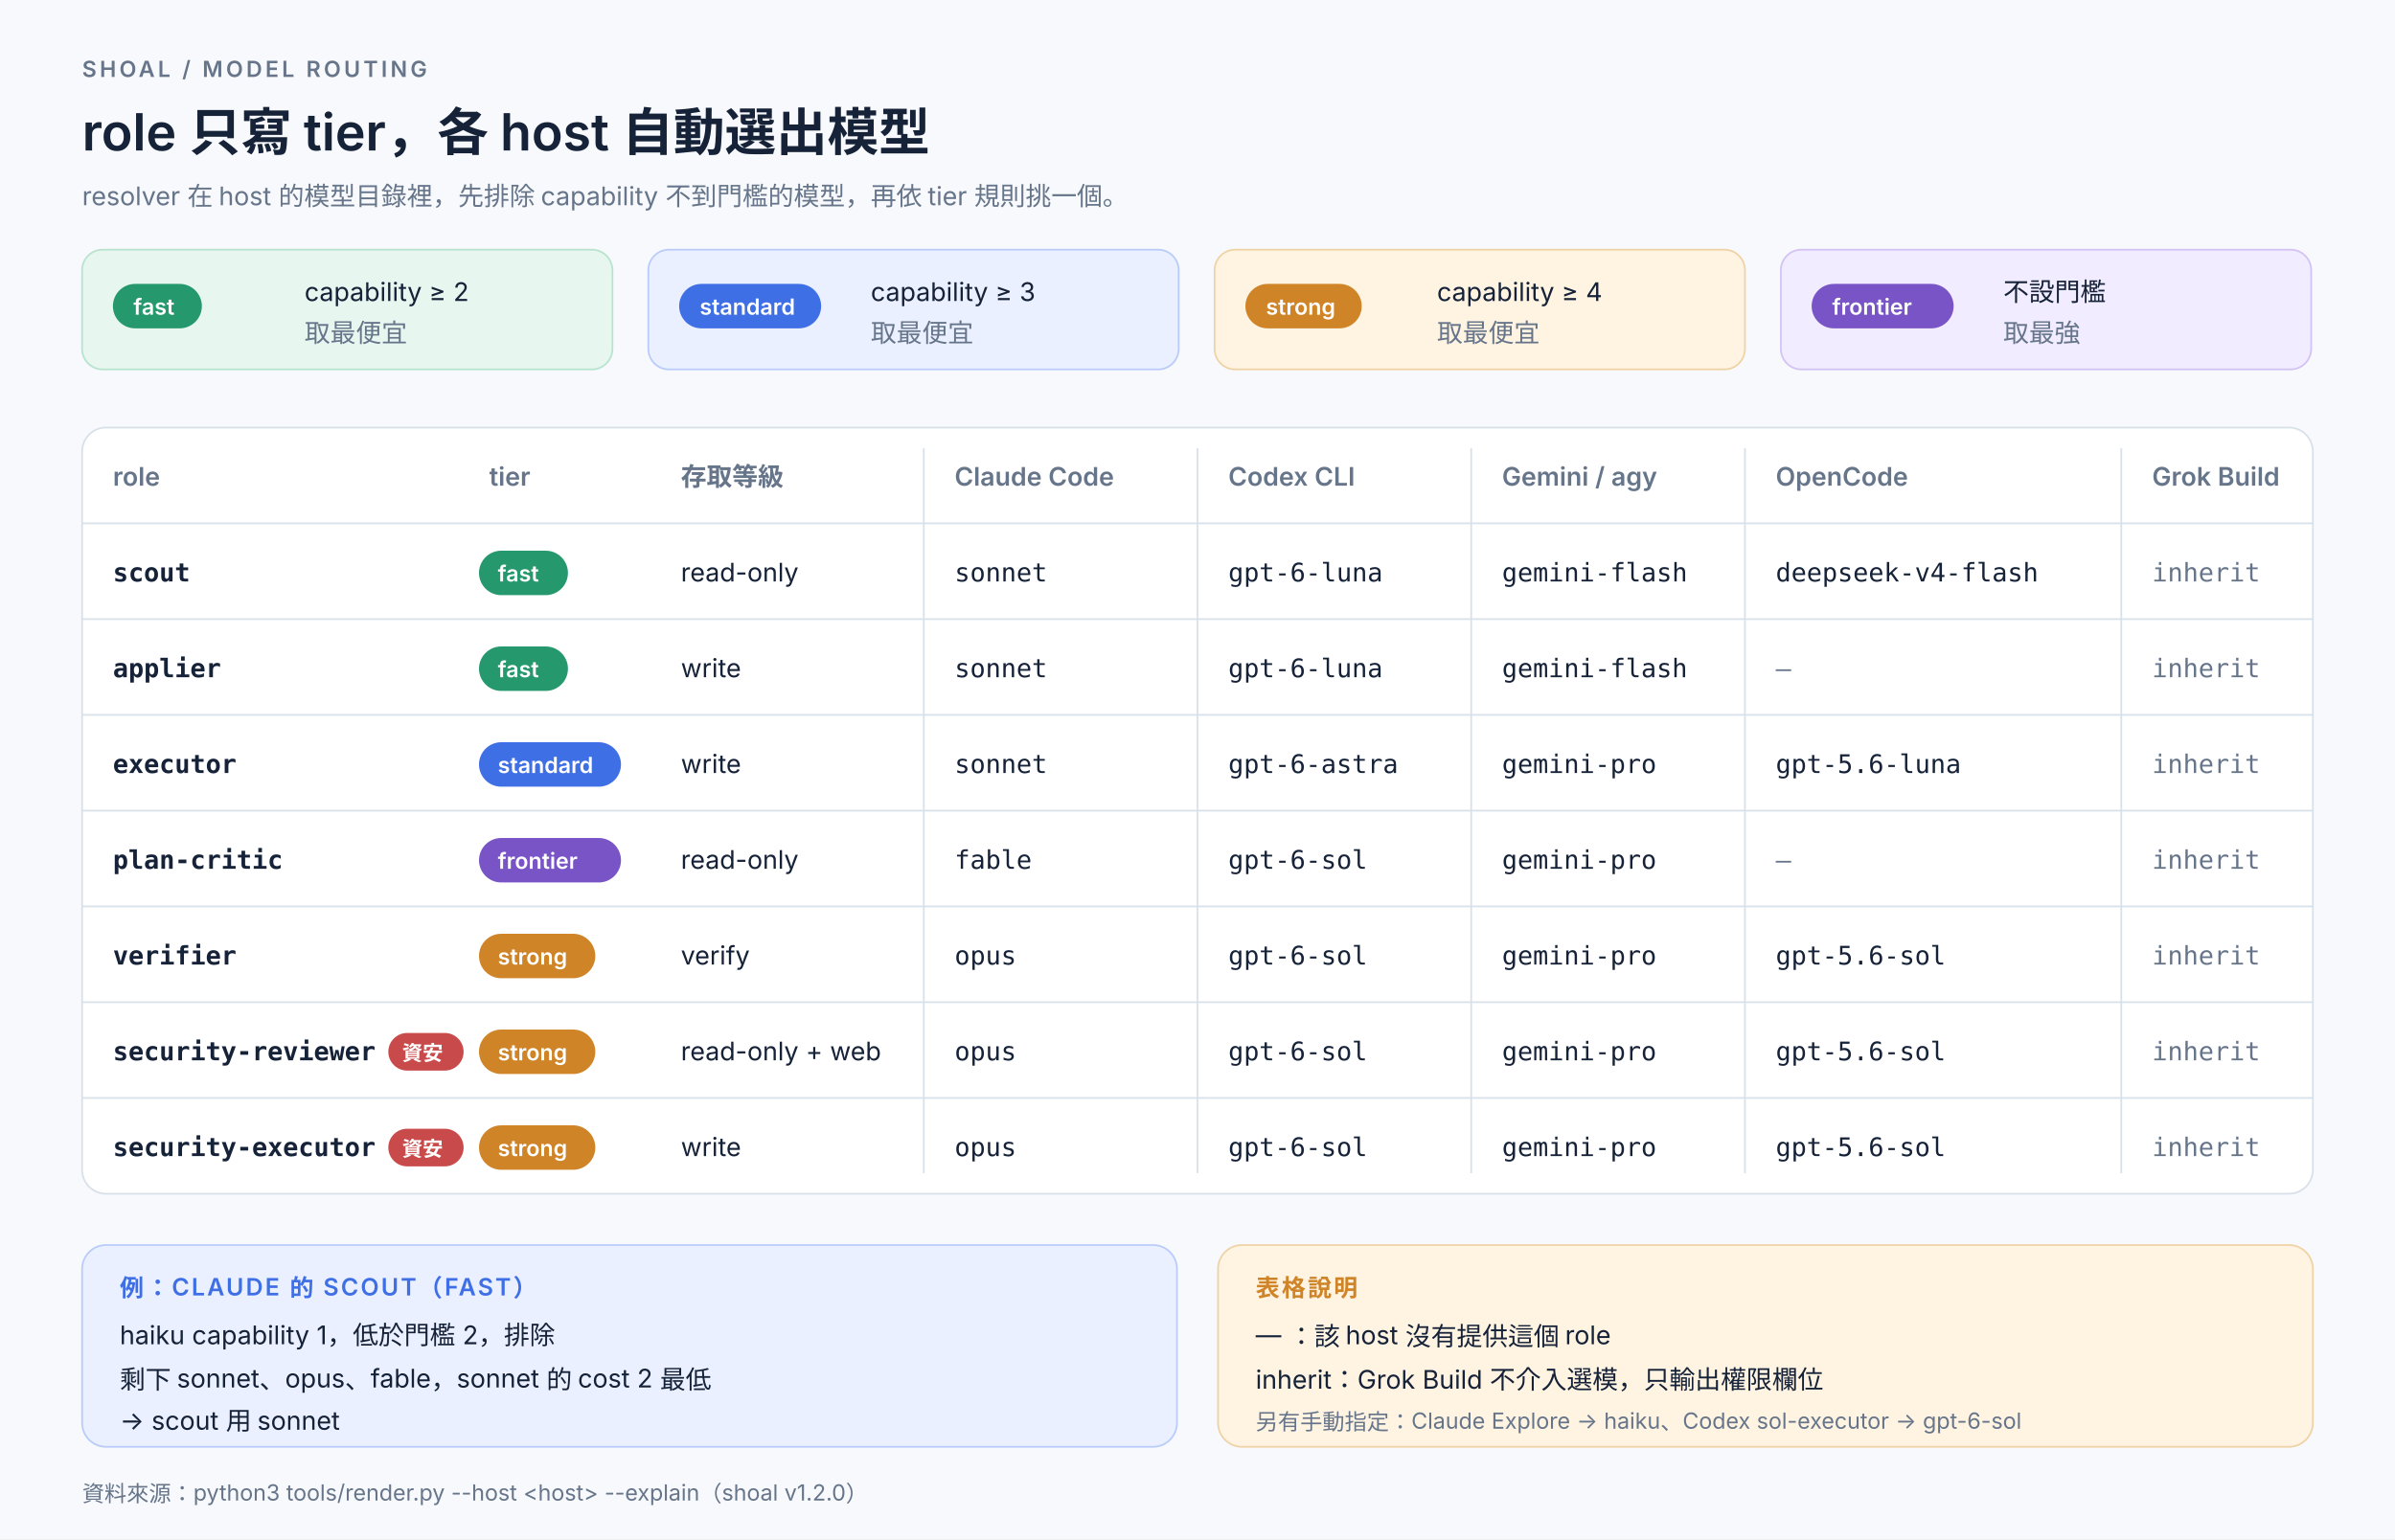
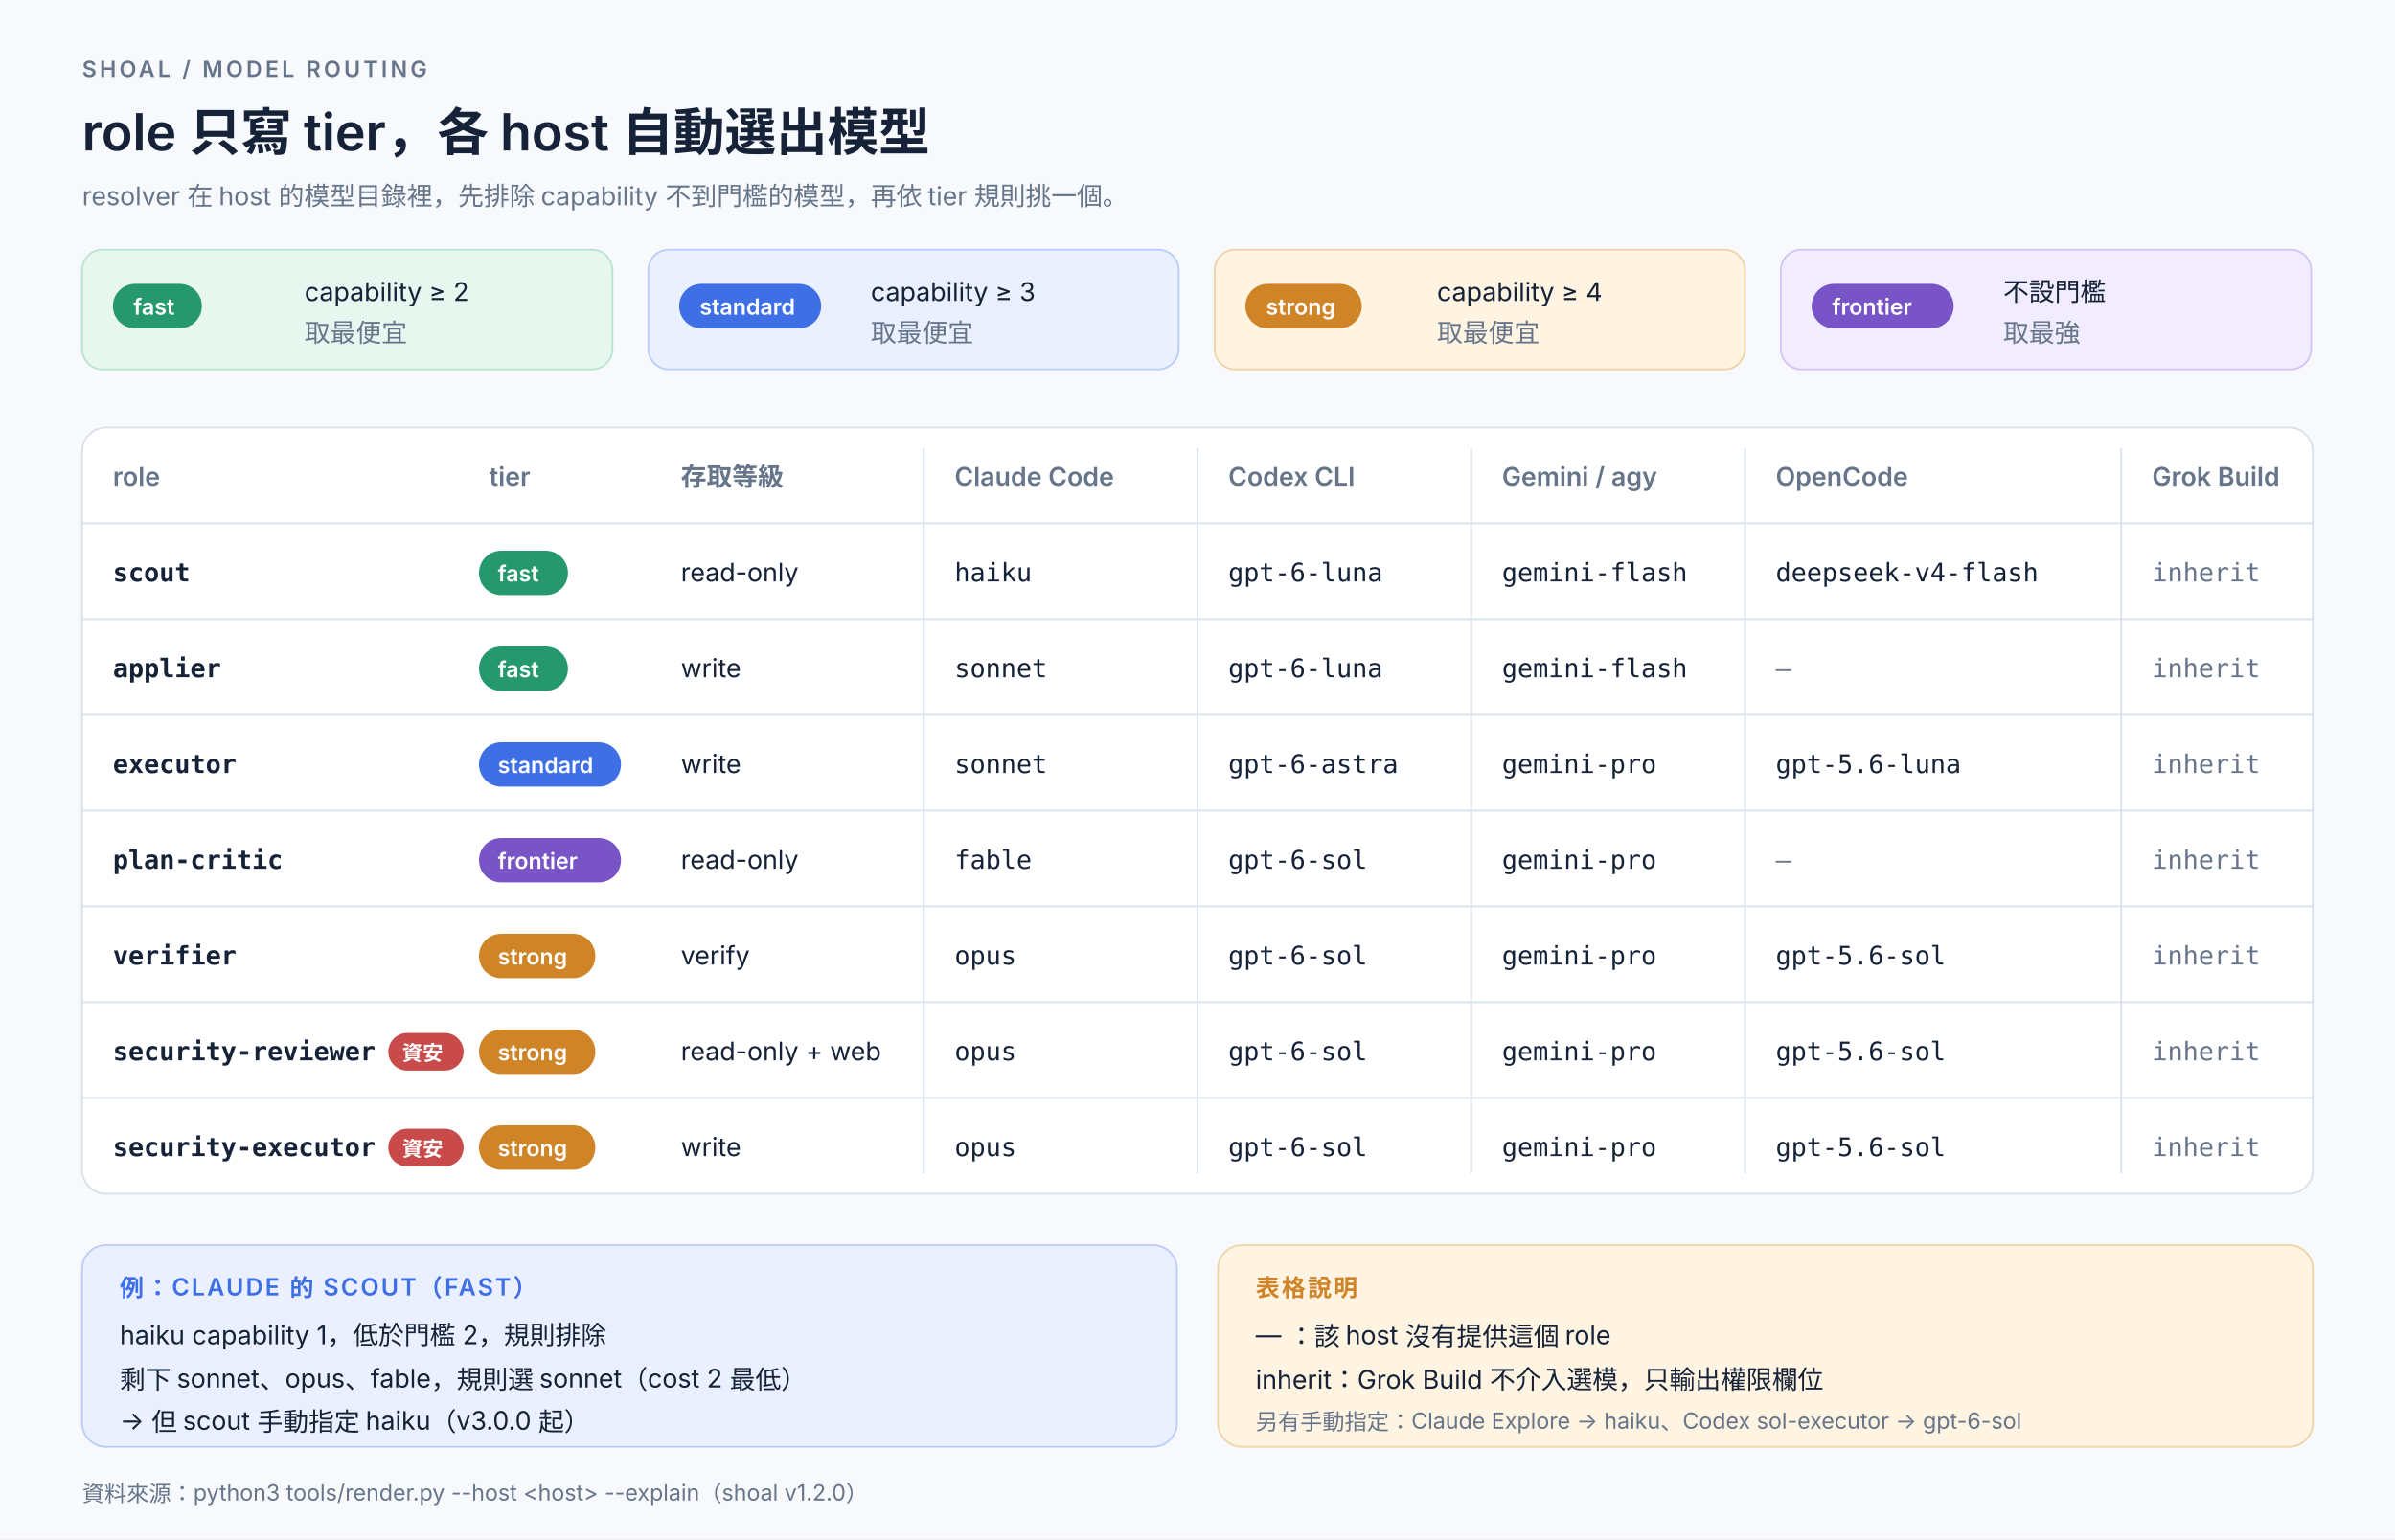
<svg xmlns="http://www.w3.org/2000/svg" viewBox="0 0 1400 900" role="img" aria-labelledby="title desc">
  <defs>
    <style>
      .bg { fill: #f7f9fc; } .fg { fill: #152238; } .muted { fill: #66758a; }
      .line { stroke: #d8e0ea; } .card { fill: #ffffff; stroke: #d8e0ea; }
      .blue { fill: #3f6fe5; } .purple { fill: #7954c6; } .amber { fill: #cf8427; } .green { fill: #26986d; } .red { fill: #c94a4a; }
      .soft-blue { fill: #eaf0ff; stroke: #b9cbfa; } .soft-purple { fill: #f1ecff; stroke: #d3c2f4; }
      .soft-amber { fill: #fff3e2; stroke: #efd2a5; } .soft-green { fill: #e7f7ef; stroke: #b8e3ce; }
      .kicker { font: 600 13px -apple-system, BlinkMacSystemFont, "Segoe UI", sans-serif; letter-spacing: 1.8px; }
      .title { font: 600 30px -apple-system, BlinkMacSystemFont, "Segoe UI", sans-serif; }
      .section { font: 600 14px -apple-system, BlinkMacSystemFont, "Segoe UI", sans-serif; letter-spacing: 1.2px; }
      .head { font: 600 15px -apple-system, BlinkMacSystemFont, "Segoe UI", sans-serif; }
      .mono { font: 600 15px ui-monospace, SFMono-Regular, Menlo, monospace; }
      .cell { font: 400 15px ui-monospace, SFMono-Regular, Menlo, monospace; }
      .small { font: 400 15px -apple-system, BlinkMacSystemFont, "Segoe UI", sans-serif; }
      .tiny { font: 400 13px -apple-system, BlinkMacSystemFont, "Segoe UI", sans-serif; }
      .pill { font: 600 13px -apple-system, BlinkMacSystemFont, "Segoe UI", sans-serif; fill: #ffffff; }
      @media (prefers-color-scheme: dark) {
        .bg { fill: #101827; } .fg { fill: #f3f6fb; } .muted { fill: #a6b3c5; }
        .line { stroke: #314054; } .card { fill: #172235; stroke: #314054; }
        .soft-blue { fill: #1b2d59; stroke: #4768af; } .soft-purple { fill: #302347; stroke: #6d55a2; }
        .soft-amber { fill: #49341d; stroke: #9d743f; } .soft-green { fill: #1b4233; stroke: #438f6d; }
      }
    </style>
  </defs>
  <rect width="1400" height="900" class="bg" />
  <text x="48" y="45" class="kicker muted">SHOAL / MODEL ROUTING</text>
  <text x="48" y="88" class="title fg">role 只寫 tier，各 host 自動選出模型</text>
  <text x="48" y="120" class="small muted">resolver 在 host 的模型目錄裡，先排除 capability 不到門檻的模型，再依 tier 規則挑一個。</text>
  <rect x="48" y="146" width="310" height="70" rx="12" class="soft-green" />
  <rect x="66" y="166" width="52" height="26" rx="13" class="green" />
  <text x="78" y="184" class="pill">fast</text>
  <text x="178" y="176" class="small fg">capability ≥ 2</text>
  <text x="178" y="200" class="small muted">取最便宜</text>
  <rect x="379" y="146" width="310" height="70" rx="12" class="soft-blue" />
  <rect x="397" y="166" width="83" height="26" rx="13" class="blue" />
  <text x="409" y="184" class="pill">standard</text>
  <text x="509" y="176" class="small fg">capability ≥ 3</text>
  <text x="509" y="200" class="small muted">取最便宜</text>
  <rect x="710" y="146" width="310" height="70" rx="12" class="soft-amber" />
  <rect x="728" y="166" width="68" height="26" rx="13" class="amber" />
  <text x="740" y="184" class="pill">strong</text>
  <text x="840" y="176" class="small fg">capability ≥ 4</text>
  <text x="840" y="200" class="small muted">取最便宜</text>
  <rect x="1041" y="146" width="310" height="70" rx="12" class="soft-purple" />
  <rect x="1059" y="166" width="83" height="26" rx="13" class="purple" />
  <text x="1071" y="184" class="pill">frontier</text>
  <text x="1171" y="176" class="small fg">不設門檻</text>
  <text x="1171" y="200" class="small muted">取最強</text>
  <rect x="48" y="250" width="1304" height="448" rx="14" class="card" />
  <text x="66" y="284" class="head muted">role</text>
  <text x="286" y="284" class="head muted">tier</text>
  <text x="398" y="284" class="head muted">存取等級</text>
  <text x="558" y="284" class="head muted">Claude Code</text>
  <text x="718" y="284" class="head muted">Codex CLI</text>
  <text x="878" y="284" class="head muted">Gemini / agy</text>
  <text x="1038" y="284" class="head muted">OpenCode</text>
  <text x="1258" y="284" class="head muted">Grok Build</text>
  <line x1="48" y1="306" x2="1352" y2="306" class="line" />
  <text x="66" y="340" class="mono fg">scout</text>
  <rect x="280" y="322" width="52" height="26" rx="13" class="green" />
  <text x="291" y="340" class="pill">fast</text>
  <text x="398" y="340" class="small fg">read-only</text>
-   <text x="558" y="340" class="cell fg">sonnet</text>
+   <text x="558" y="340" class="cell fg">haiku</text>
  <text x="718" y="340" class="cell fg">gpt-6-luna</text>
  <text x="878" y="340" class="cell fg">gemini-flash</text>
  <text x="1038" y="340" class="cell fg">deepseek-v4-flash</text>
  <text x="1258" y="340" class="cell muted">inherit</text>
  <line x1="48" y1="362" x2="1352" y2="362" class="line" />
  <text x="66" y="396" class="mono fg">applier</text>
  <rect x="280" y="378" width="52" height="26" rx="13" class="green" />
  <text x="291" y="396" class="pill">fast</text>
  <text x="398" y="396" class="small fg">write</text>
  <text x="558" y="396" class="cell fg">sonnet</text>
  <text x="718" y="396" class="cell fg">gpt-6-luna</text>
  <text x="878" y="396" class="cell fg">gemini-flash</text>
  <text x="1038" y="396" class="cell muted">—</text>
  <text x="1258" y="396" class="cell muted">inherit</text>
  <line x1="48" y1="418" x2="1352" y2="418" class="line" />
  <text x="66" y="452" class="mono fg">executor</text>
  <rect x="280" y="434" width="83" height="26" rx="13" class="blue" />
  <text x="291" y="452" class="pill">standard</text>
  <text x="398" y="452" class="small fg">write</text>
  <text x="558" y="452" class="cell fg">sonnet</text>
  <text x="718" y="452" class="cell fg">gpt-6-astra</text>
  <text x="878" y="452" class="cell fg">gemini-pro</text>
  <text x="1038" y="452" class="cell fg">gpt-5.6-luna</text>
  <text x="1258" y="452" class="cell muted">inherit</text>
  <line x1="48" y1="474" x2="1352" y2="474" class="line" />
  <text x="66" y="508" class="mono fg">plan-critic</text>
  <rect x="280" y="490" width="83" height="26" rx="13" class="purple" />
  <text x="291" y="508" class="pill">frontier</text>
  <text x="398" y="508" class="small fg">read-only</text>
  <text x="558" y="508" class="cell fg">fable</text>
  <text x="718" y="508" class="cell fg">gpt-6-sol</text>
  <text x="878" y="508" class="cell fg">gemini-pro</text>
  <text x="1038" y="508" class="cell muted">—</text>
  <text x="1258" y="508" class="cell muted">inherit</text>
  <line x1="48" y1="530" x2="1352" y2="530" class="line" />
  <text x="66" y="564" class="mono fg">verifier</text>
  <rect x="280" y="546" width="68" height="26" rx="13" class="amber" />
  <text x="291" y="564" class="pill">strong</text>
  <text x="398" y="564" class="small fg">verify</text>
  <text x="558" y="564" class="cell fg">opus</text>
  <text x="718" y="564" class="cell fg">gpt-6-sol</text>
  <text x="878" y="564" class="cell fg">gemini-pro</text>
  <text x="1038" y="564" class="cell fg">gpt-5.6-sol</text>
  <text x="1258" y="564" class="cell muted">inherit</text>
  <line x1="48" y1="586" x2="1352" y2="586" class="line" />
  <text x="66" y="620" class="mono fg">security-reviewer</text>
  <rect x="227" y="604" width="44" height="22" rx="11" class="red" />
  <text x="235" y="620" class="pill" style="font-size:12px">資安</text>
  <rect x="280" y="602" width="68" height="26" rx="13" class="amber" />
  <text x="291" y="620" class="pill">strong</text>
  <text x="398" y="620" class="small fg">read-only + web</text>
  <text x="558" y="620" class="cell fg">opus</text>
  <text x="718" y="620" class="cell fg">gpt-6-sol</text>
  <text x="878" y="620" class="cell fg">gemini-pro</text>
  <text x="1038" y="620" class="cell fg">gpt-5.6-sol</text>
  <text x="1258" y="620" class="cell muted">inherit</text>
  <line x1="48" y1="642" x2="1352" y2="642" class="line" />
  <text x="66" y="676" class="mono fg">security-executor</text>
  <rect x="227" y="660" width="44" height="22" rx="11" class="red" />
  <text x="235" y="676" class="pill" style="font-size:12px">資安</text>
  <rect x="280" y="658" width="68" height="26" rx="13" class="amber" />
  <text x="291" y="676" class="pill">strong</text>
  <text x="398" y="676" class="small fg">write</text>
  <text x="558" y="676" class="cell fg">opus</text>
  <text x="718" y="676" class="cell fg">gpt-6-sol</text>
  <text x="878" y="676" class="cell fg">gemini-pro</text>
  <text x="1038" y="676" class="cell fg">gpt-5.6-sol</text>
  <text x="1258" y="676" class="cell muted">inherit</text>
  <line x1="540" y1="262" x2="540" y2="686" class="line" />
  <line x1="700" y1="262" x2="700" y2="686" class="line" />
  <line x1="860" y1="262" x2="860" y2="686" class="line" />
  <line x1="1020" y1="262" x2="1020" y2="686" class="line" />
  <line x1="1240" y1="262" x2="1240" y2="686" class="line" />
  <rect x="48" y="728" width="640" height="118" rx="14" class="soft-blue" />
  <text x="70" y="758" class="section blue">例：CLAUDE 的 SCOUT（FAST）</text>
-   <text x="70" y="786" class="small fg">haiku capability 1，低於門檻 2，排除</text>
-   <text x="70" y="812" class="small fg">剩下 sonnet、opus、fable，sonnet 的 cost 2 最低</text>
-   <text x="70" y="836" class="small fg">→ scout 用 sonnet</text>
+   <text x="70" y="786" class="small fg">haiku capability 1，低於門檻 2，規則排除</text>
+   <text x="70" y="812" class="small fg">剩下 sonnet、opus、fable，規則選 sonnet（cost 2 最低）</text>
+   <text x="70" y="836" class="small fg">→ 但 scout 手動指定 haiku（v3.0.0 起）</text>
  <rect x="712" y="728" width="640" height="118" rx="14" class="soft-amber" />
  <text x="734" y="758" class="section amber">表格說明</text>
  <text x="734" y="786" class="small fg">— ：該 host 沒有提供這個 role</text>
  <text x="734" y="812" class="small fg">inherit：Grok Build 不介入選模，只輸出權限欄位</text>
  <text x="734" y="836" class="tiny muted">另有手動指定：Claude Explore → haiku、Codex sol-executor → gpt-6-sol</text>
  <text x="48" y="878" class="tiny muted">資料來源：python3 tools/render.py --host &lt;host&gt; --explain（shoal v1.2.0）</text>
</svg>
